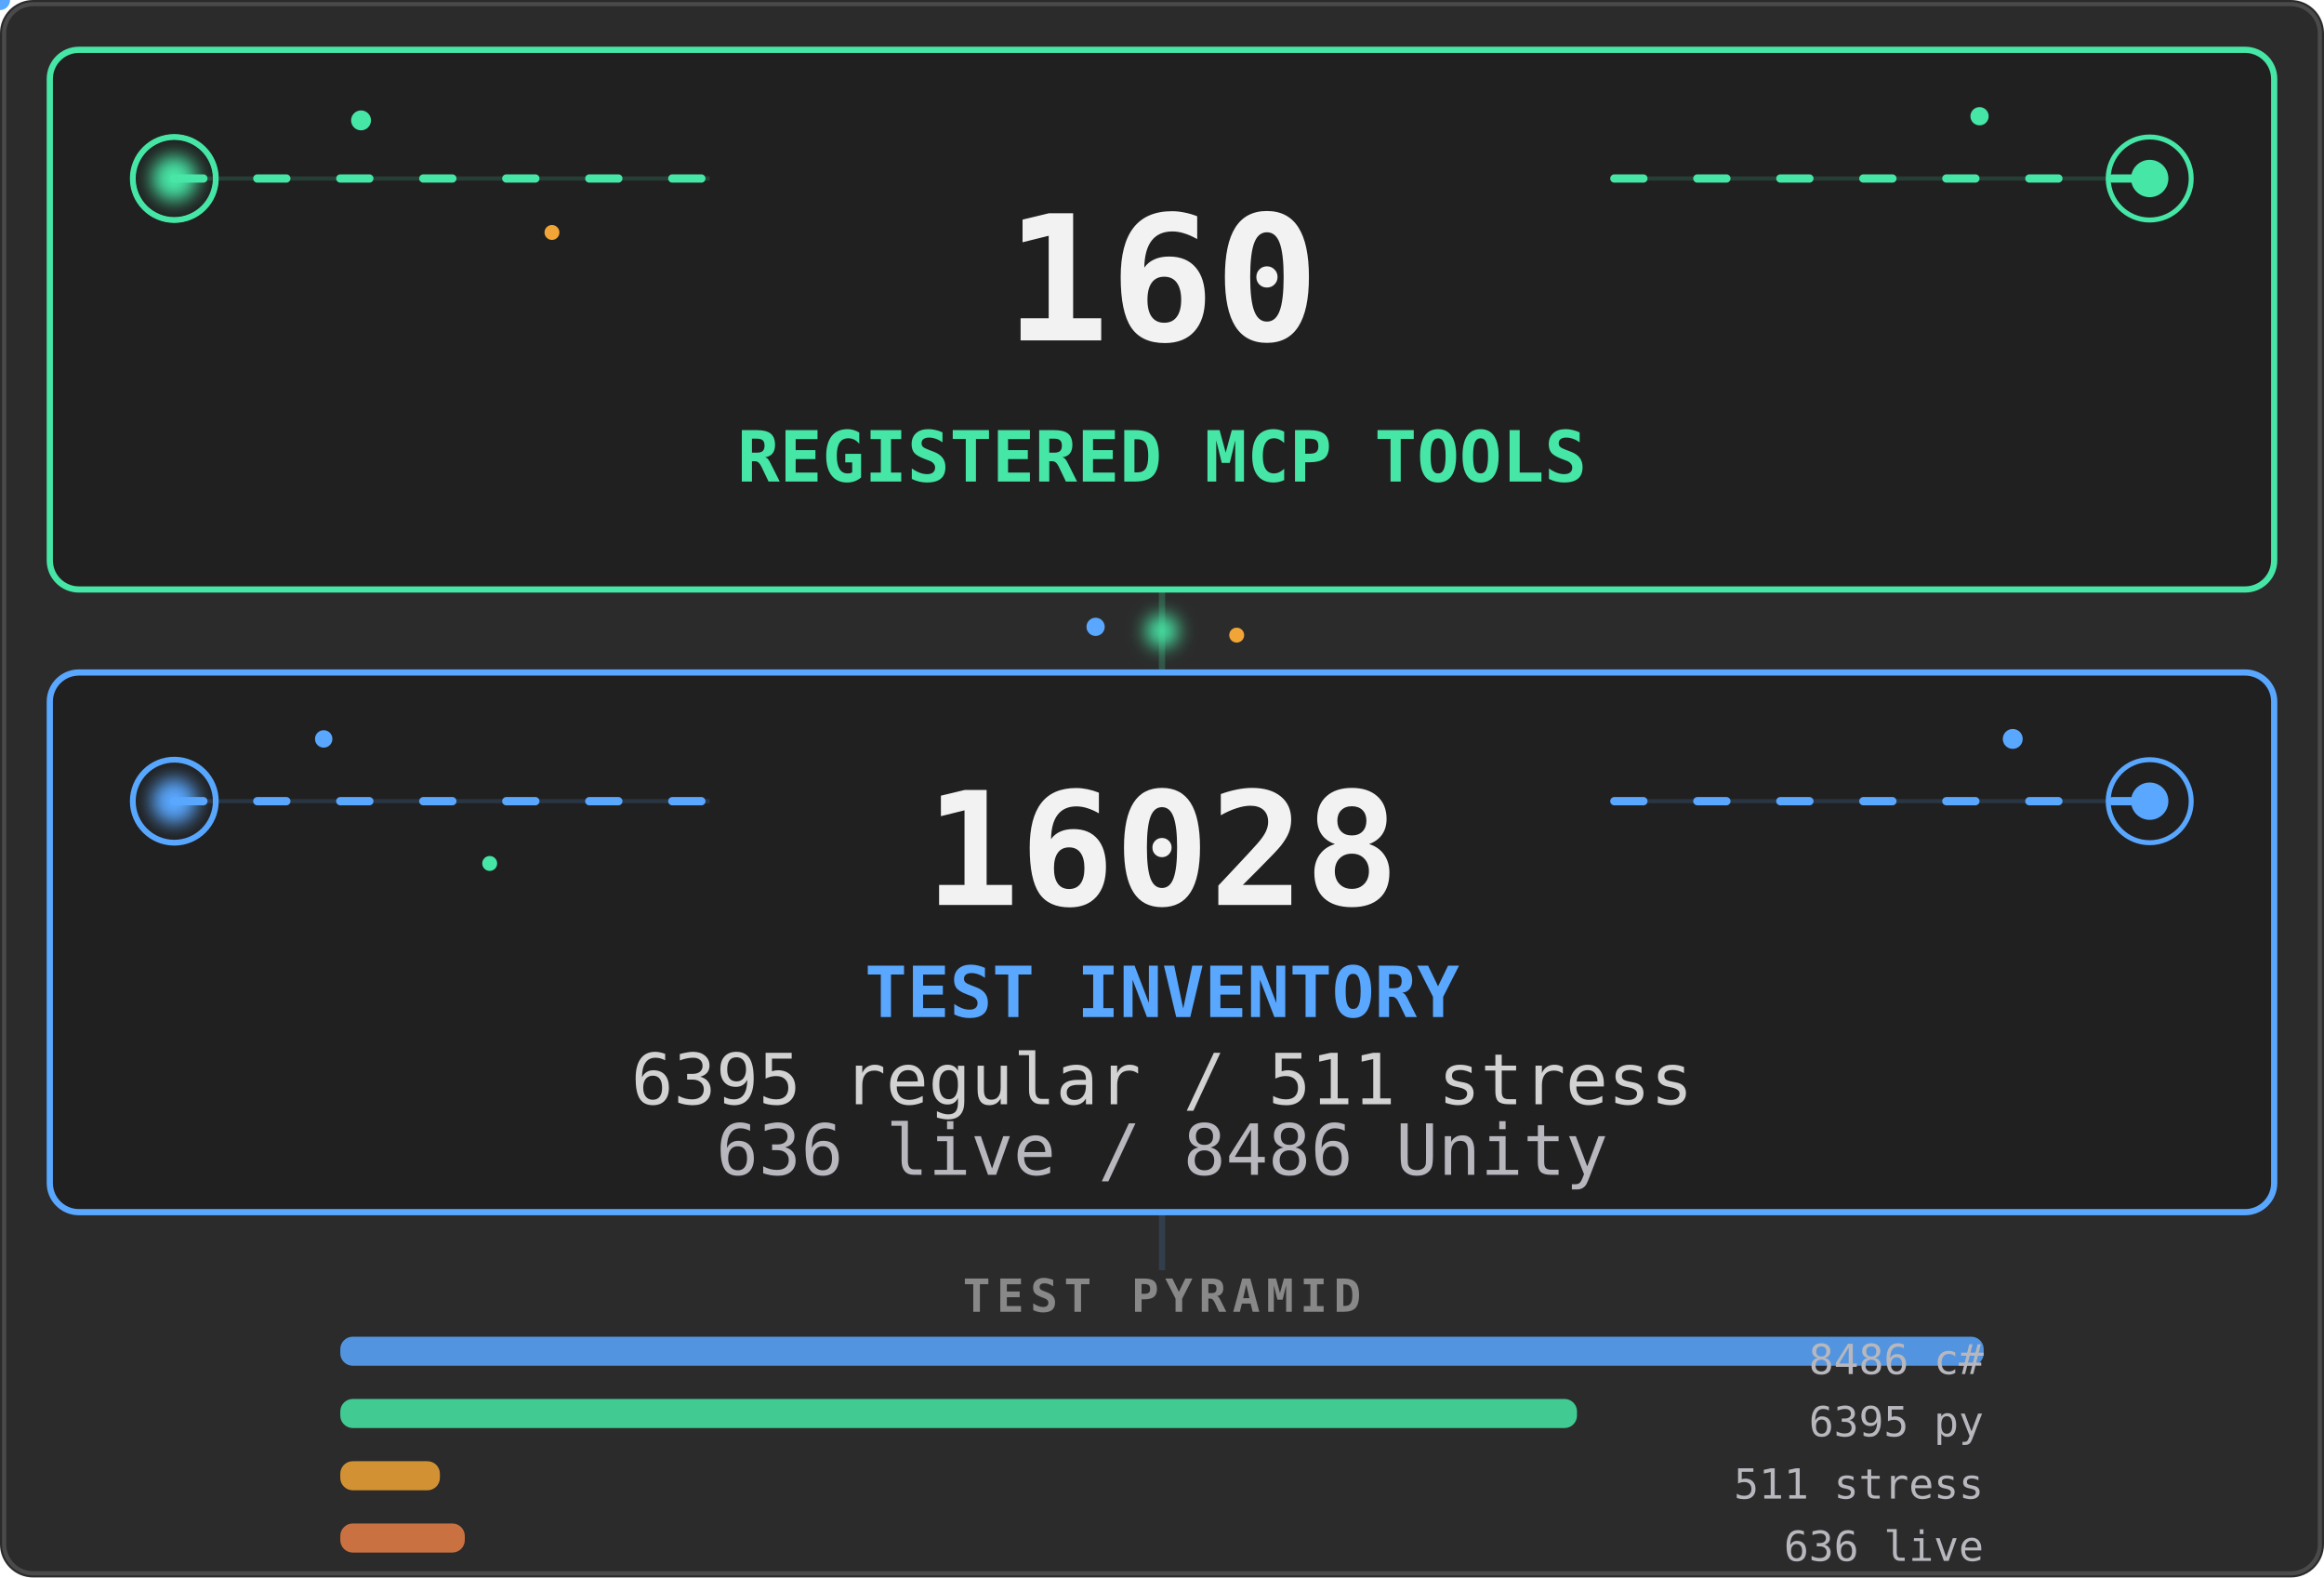
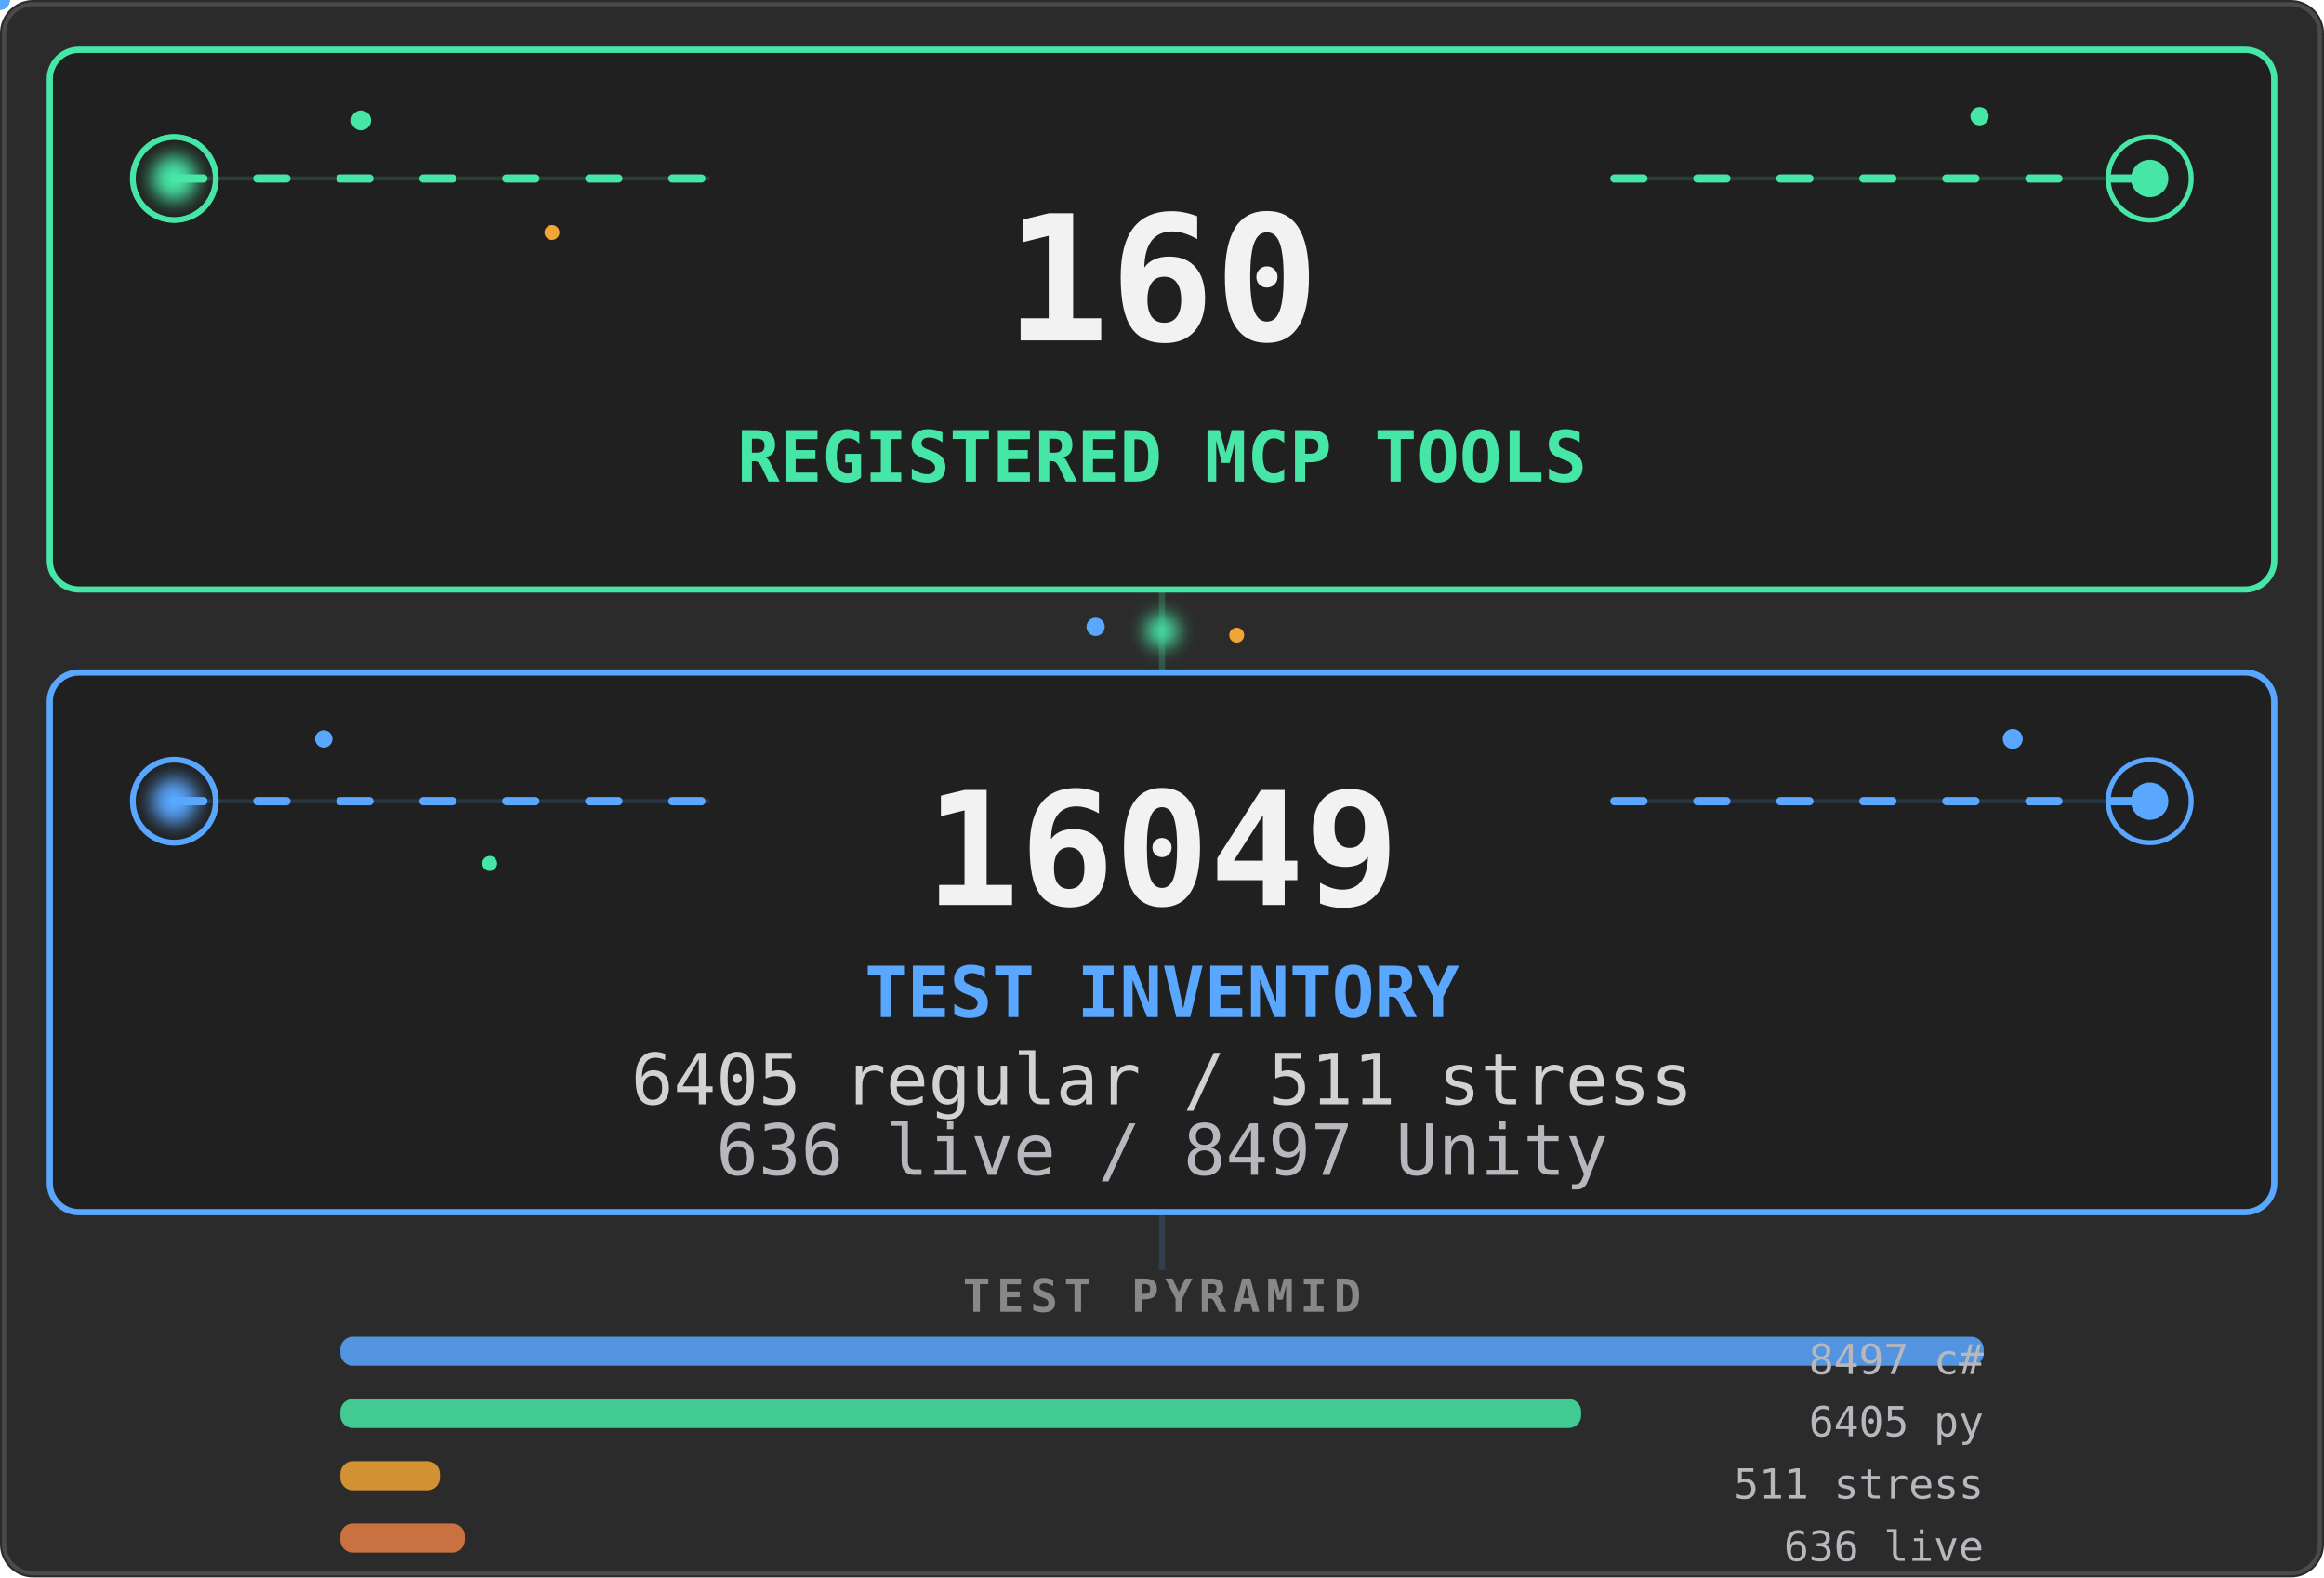
<svg xmlns="http://www.w3.org/2000/svg" viewBox="0 0 560 380" width="560" height="380" role="img" aria-labelledby="stats-title stats-desc">
  <defs>
    <filter id="stats-core-glow" x="-80%" y="-80%" width="260%" height="260%">
      <feGaussianBlur stdDeviation="2.2" />
    </filter>
    <clipPath id="stats-tools-clip">
      <rect x="12" y="12" width="536" height="130" rx="7" />
    </clipPath>
    <clipPath id="stats-tests-clip">
      <rect x="12" y="162" width="536" height="130" rx="7" />
    </clipPath>
    <linearGradient id="stats-tools-scan" x1="0" y1="0" x2="1" y2="0">
      <stop offset="0" stop-color="#46e6a6" stop-opacity="0" />
      <stop offset=".5" stop-color="#46e6a6" stop-opacity=".2" />
      <stop offset="1" stop-color="#46e6a6" stop-opacity="0" />
    </linearGradient>
    <linearGradient id="stats-tests-scan" x1="0" y1="0" x2="1" y2="0">
      <stop offset="0" stop-color="#59a7ff" stop-opacity="0" />
      <stop offset=".5" stop-color="#59a7ff" stop-opacity=".18" />
      <stop offset="1" stop-color="#59a7ff" stop-opacity="0" />
    </linearGradient>
  </defs>
  <style>
    .stats-card {
      fill: #202020;
      stroke-width: 1.5;
    }
    .stats-aura {
      transform-box: fill-box;
      transform-origin: center;
      animation: stats-aura-breathe 4.2s ease-in-out infinite;
    }
    .stats-aura-tests { animation-delay: -2.1s; }
    .stats-flow {
      fill: none;
      stroke-width: 2;
      stroke-linecap: round;
      stroke-dasharray: 7 13;
      animation: stats-flow 3.8s linear infinite;
    }
    .stats-flow-tests {
      animation-delay: -1.9s;
      animation-duration: 4.4s;
    }
    .stats-ring {
      fill: none;
      transform-box: fill-box;
      transform-origin: center;
      animation: stats-ring-life 3.2s ease-out infinite;
    }
    .stats-ring-mid { animation-delay: -1.05s; }
    .stats-ring-late { animation-delay: -2.1s; }
    .stats-ring-tests { animation-duration: 3.7s; }
    .stats-core {
      transform-box: fill-box;
      transform-origin: center;
      animation: stats-core-life 2.8s ease-in-out infinite;
    }
    .stats-core-tests {
      animation-delay: -1.4s;
      animation-duration: 3.2s;
    }
    .stats-scan {
      animation: stats-scan-yoyo 5.4s ease-in-out infinite alternate;
    }
    .stats-scan-tests {
      animation-delay: -2.7s;
      animation-duration: 6.2s;
    }
    .stats-spore {
      transform-box: fill-box;
      transform-origin: center;
      animation: stats-spore-drift 5.1s ease-in-out infinite alternate;
    }
    .stats-spore-b { animation-delay: -1.7s; animation-duration: 6.3s; }
    .stats-spore-c { animation-delay: -3.4s; animation-duration: 4.7s; }
    .stats-spore-phase-1 { animation-delay: -.6s; animation-duration: 5.5s; }
    .stats-spore-phase-2 { animation-delay: -1.3s; animation-duration: 4.8s; }
    .stats-spore-phase-3 { animation-delay: -2.2s; animation-duration: 6s; }
    .stats-spore-phase-4 { animation-delay: -3.1s; animation-duration: 5.2s; }
    .stats-spore-phase-5 { animation-delay: -4s; animation-duration: 6.6s; }
    .stats-spore-phase-6 { animation-delay: -4.8s; animation-duration: 5.8s; }
    .stats-bridge {
      transform-box: fill-box;
      transform-origin: center;
      animation: stats-bridge-life 3.6s ease-in-out infinite;
    }
    .motion-particle { pointer-events: none; }
    @keyframes stats-aura-breathe {
      0%, 100% { opacity: .07; transform: scale(.985); }
      50% { opacity: .2; transform: scale(1.015); }
    }
    @keyframes stats-flow {
      from { stroke-dashoffset: 0; }
      to { stroke-dashoffset: -40; }
    }
    @keyframes stats-ring-life {
      0% { opacity: .7; transform: scale(.45); }
      72%, 100% { opacity: 0; transform: scale(1.85); }
    }
    @keyframes stats-core-life {
      0%, 100% { opacity: .8; transform: scale(.86); }
      50% { opacity: 1; transform: scale(1.12); }
    }
    @keyframes stats-scan-yoyo {
      0% { opacity: 0; transform: translateX(-76px); }
      16%, 84% { opacity: .8; }
      100% { opacity: 0; transform: translateX(596px); }
    }
    @keyframes stats-spore-drift {
      0% { opacity: .2; transform: translate(-5px, 4px) scale(.72); }
      48% { opacity: .72; transform: translate(4px, -5px) scale(1.12); }
      100% { opacity: .3; transform: translate(9px, 3px) scale(.84); }
    }
    @keyframes stats-bridge-life {
      0%, 100% { opacity: .38; transform: scale(.82); }
      50% { opacity: 1; transform: scale(1.12); }
    }
    @media (prefers-reduced-motion: reduce) {
      .stats-aura, .stats-flow, .stats-ring, .stats-core,
      .stats-scan, .stats-spore, .stats-bridge {
        animation: none !important;
      }
      .stats-aura { opacity: .1; }
      .stats-flow { stroke-dasharray: none; opacity: .42; }
      .stats-ring { opacity: .18; }
      .stats-core { opacity: 1; }
      .stats-scan, .motion-particle { display: none; }
      .stats-spore { opacity: .3; }
      .stats-bridge { opacity: .75; }
    }
  </style>
  <rect width="560" height="380" rx="8" fill="#2b2b2b" />
  <rect x="1" y="1" width="558" height="378" rx="7" fill="none" stroke="#4a4a4a" />
  <path d="M280 142V162" stroke="#46e6a6" stroke-width="1.5" opacity=".22" />
  <circle class="stats-bridge" cx="280" cy="152" r="4" fill="#46e6a6" filter="url(#stats-core-glow)" />
  <circle class="stats-spore stats-spore-b stats-spore-phase-1" cx="264" cy="151" r="2.2" fill="#59a7ff" />
  <circle class="stats-spore stats-spore-c stats-spore-phase-2" cx="298" cy="153" r="1.8" fill="#f0a536" />
  <rect class="stats-aura" x="12" y="12" width="536" height="130" rx="7" fill="#46e6a6" />
  <rect class="stats-card" x="12" y="12" width="536" height="130" rx="7" stroke="#46e6a6" />
  <g clip-path="url(#stats-tools-clip)">
    <rect class="stats-scan" x="-70" y="12" width="74" height="130" fill="url(#stats-tools-scan)" />
  </g>
  <path d="M42 43H171M389 43H518" stroke="#46e6a6" opacity=".16" />
  <path class="stats-flow" d="M42 43H171M389 43H518" stroke="#46e6a6" />
  <g aria-hidden="true">
    <circle class="stats-ring" cx="42" cy="43" r="10" stroke="#46e6a6" stroke-width="1.4" />
    <circle class="stats-ring stats-ring-mid" cx="42" cy="43" r="10" stroke="#46e6a6" stroke-width="1.2" />
    <circle class="stats-ring stats-ring-late" cx="518" cy="43" r="10" stroke="#46e6a6" stroke-width="1.2" />
    <circle class="stats-core" cx="42" cy="43" r="5.5" fill="#46e6a6" filter="url(#stats-core-glow)" />
    <circle class="stats-core" cx="518" cy="43" r="4.5" fill="#46e6a6" />
    <circle class="stats-spore" cx="87" cy="29" r="2.4" fill="#46e6a6" />
    <circle class="stats-spore stats-spore-b stats-spore-phase-3" cx="133" cy="56" r="1.8" fill="#f0a536" />
    <circle class="stats-spore stats-spore-c stats-spore-phase-4" cx="477" cy="28" r="2.2" fill="#46e6a6" />
    <g class="motion-particle">
      <circle r="2.4" fill="#46e6a6">
        <animateMotion dur="4.8s" begin="-1.3s" repeatCount="indefinite" path="M42 43H171" />
        <animate attributeName="opacity" values="0;.9;.9;0" dur="4.8s" begin="-1.3s" repeatCount="indefinite" />
      </circle>
    </g>
    <g class="motion-particle">
      <circle r="2" fill="#46e6a6">
        <animateMotion dur="5.6s" begin="-4.1s" repeatCount="indefinite" path="M389 43H518" />
        <animate attributeName="opacity" values="0;.75;.75;0" dur="5.6s" begin="-4.1s" repeatCount="indefinite" />
      </circle>
    </g>
  </g>
  <g font-family="ui-monospace, SFMono-Regular, Menlo, Consolas, monospace">
    <text x="280" y="82" text-anchor="middle" fill="#f2f2f2" font-size="42" data-biome-marker="TOOLS" font-weight="700" data-mobile-critical="true">160</text>
    <text x="280" y="116" text-anchor="middle" fill="#46e6a6" font-size="17" font-weight="700" data-mobile-critical="true">REGISTERED MCP TOOLS</text>
  </g>
  <rect class="stats-aura stats-aura-tests" x="12" y="162" width="536" height="130" rx="7" fill="#59a7ff" />
  <rect class="stats-card stats-card-tests" x="12" y="162" width="536" height="130" rx="7" stroke="#59a7ff" />
  <g clip-path="url(#stats-tests-clip)">
    <rect class="stats-scan stats-scan-tests" x="-70" y="162" width="74" height="130" fill="url(#stats-tests-scan)" />
  </g>
  <path d="M42 193H171M389 193H518" stroke="#59a7ff" opacity=".16" />
  <path class="stats-flow stats-flow-tests" d="M42 193H171M389 193H518" stroke="#59a7ff" />
  <g aria-hidden="true">
    <circle class="stats-ring stats-ring-tests" cx="42" cy="193" r="10" stroke="#59a7ff" stroke-width="1.4" />
    <circle class="stats-ring stats-ring-mid stats-ring-tests" cx="518" cy="193" r="10" stroke="#59a7ff" stroke-width="1.2" />
    <circle class="stats-core stats-core-tests" cx="42" cy="193" r="5.5" fill="#59a7ff" filter="url(#stats-core-glow)" />
    <circle class="stats-core stats-core-tests" cx="518" cy="193" r="4.5" fill="#59a7ff" />
    <circle class="stats-spore stats-spore-c stats-spore-phase-5" cx="78" cy="178" r="2.1" fill="#59a7ff" />
    <circle class="stats-spore stats-spore-phase-6" cx="118" cy="208" r="1.8" fill="#46e6a6" />
    <circle class="stats-spore stats-spore-b stats-spore-phase-2" cx="485" cy="178" r="2.4" fill="#59a7ff" />
    <g class="motion-particle">
      <circle r="2.4" fill="#59a7ff">
        <animateMotion dur="5.2s" begin="-3.7s" repeatCount="indefinite" path="M42 193H171" />
        <animate attributeName="opacity" values="0;.9;.9;0" dur="5.2s" begin="-3.7s" repeatCount="indefinite" />
      </circle>
    </g>
    <g class="motion-particle">
      <circle r="2" fill="#59a7ff">
        <animateMotion dur="4.6s" begin="-.8s" repeatCount="indefinite" path="M389 193H518" />
        <animate attributeName="opacity" values="0;.75;.75;0" dur="4.6s" begin="-.8s" repeatCount="indefinite" />
      </circle>
    </g>
  </g>
  <g font-family="ui-monospace, SFMono-Regular, Menlo, Consolas, monospace">
-     <text x="280" y="218" text-anchor="middle" fill="#f2f2f2" font-size="38" data-biome-marker="TESTS" font-weight="700" data-mobile-critical="true">16028</text>
+     <text x="280" y="218" text-anchor="middle" fill="#f2f2f2" font-size="38" data-biome-marker="TESTS" font-weight="700" data-mobile-critical="true">16049</text>
    <text x="280" y="245" text-anchor="middle" fill="#59a7ff" font-size="17" font-weight="700" data-mobile-critical="true">TEST INVENTORY</text>
-     <text x="280" y="266" text-anchor="middle" fill="#d2d2d2" font-size="17" data-biome-marker="BREAKDOWN_PRIMARY" data-mobile-critical="true">6395 regular / 511 stress</text>
-     <text x="280" y="283" text-anchor="middle" fill="#b7b7bd" font-size="17" data-biome-marker="BREAKDOWN_SECONDARY" data-mobile-critical="true">636 live / 8486 Unity</text>
+     <text x="280" y="266" text-anchor="middle" fill="#d2d2d2" font-size="17" data-biome-marker="BREAKDOWN_PRIMARY" data-mobile-critical="true">6405 regular / 511 stress</text>
+     <text x="280" y="283" text-anchor="middle" fill="#b7b7bd" font-size="17" data-biome-marker="BREAKDOWN_SECONDARY" data-mobile-critical="true">636 live / 8497 Unity</text>
  </g>
  <path d="M280 292V306" stroke="#59a7ff" stroke-width="1.5" opacity=".15" />
  <g font-family="ui-monospace, SFMono-Regular, Menlo, Consolas, monospace">
    <text x="280" y="316" text-anchor="middle" fill="#888" font-size="11" font-weight="600" letter-spacing="1.5">TEST PYRAMID</text>
    <rect data-biome-bar="CS" x="82" y="322" height="7" width="396" rx="3" fill="#59a7ff" opacity=".85" />
-     <text data-biome-bar-label="CS" x="478" y="331" text-anchor="end" fill="#b7b7bd" font-size="10">8486 c#</text>
-     <rect data-biome-bar="PY" x="82" y="337" height="7" width="298" rx="3" fill="#46e6a6" opacity=".85" />
-     <text data-biome-bar-label="PY" x="478" y="346" text-anchor="end" fill="#b7b7bd" font-size="10">6395 py</text>
+     <text data-biome-bar-label="CS" x="478" y="331" text-anchor="end" fill="#b7b7bd" font-size="10">8497 c#</text>
+     <rect data-biome-bar="PY" x="82" y="337" height="7" width="299" rx="3" fill="#46e6a6" opacity=".85" />
+     <text data-biome-bar-label="PY" x="478" y="346" text-anchor="end" fill="#b7b7bd" font-size="10">6405 py</text>
    <rect data-biome-bar="STRESS" x="82" y="352" height="7" width="24" rx="3" fill="#f0a536" opacity=".85" />
    <text data-biome-bar-label="STRESS" x="478" y="361" text-anchor="end" fill="#b7b7bd" font-size="10">511 stress</text>
    <rect data-biome-bar="LIVE" x="82" y="367" height="7" width="30" rx="3" fill="#e67e46" opacity=".85" />
    <text data-biome-bar-label="LIVE" x="478" y="376" text-anchor="end" fill="#b7b7bd" font-size="10">636 live</text>
  </g>
</svg>
